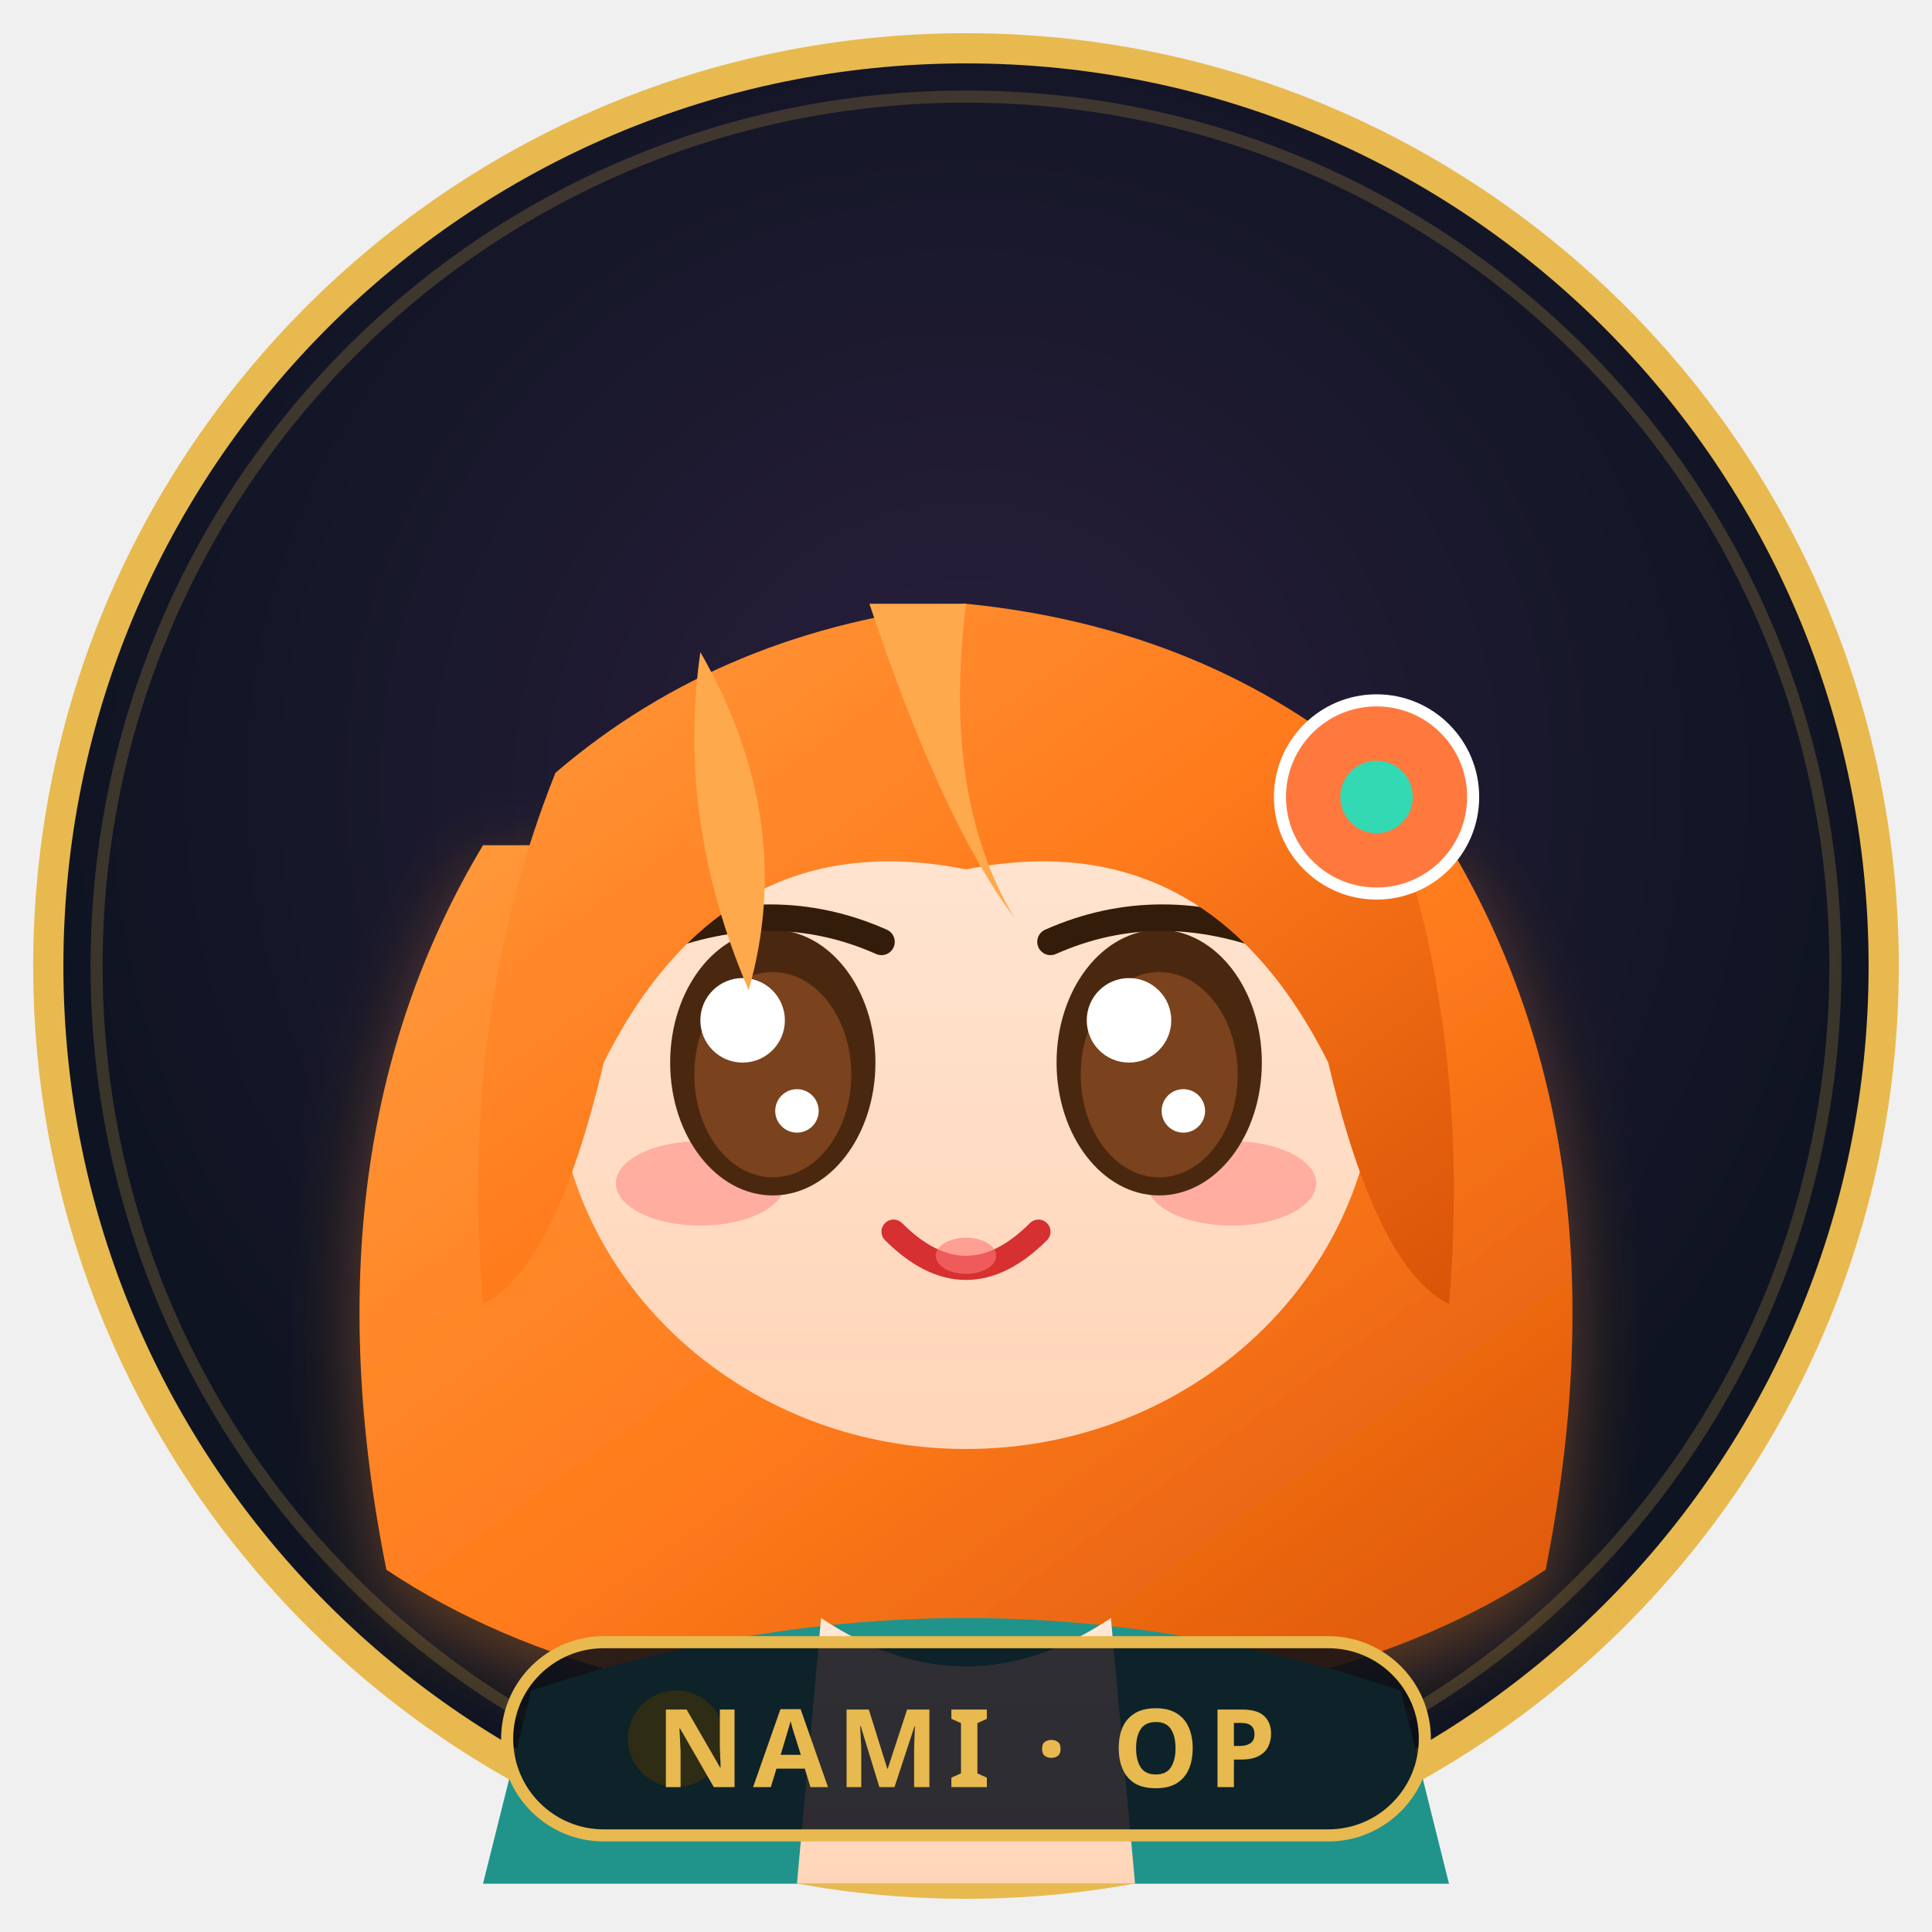
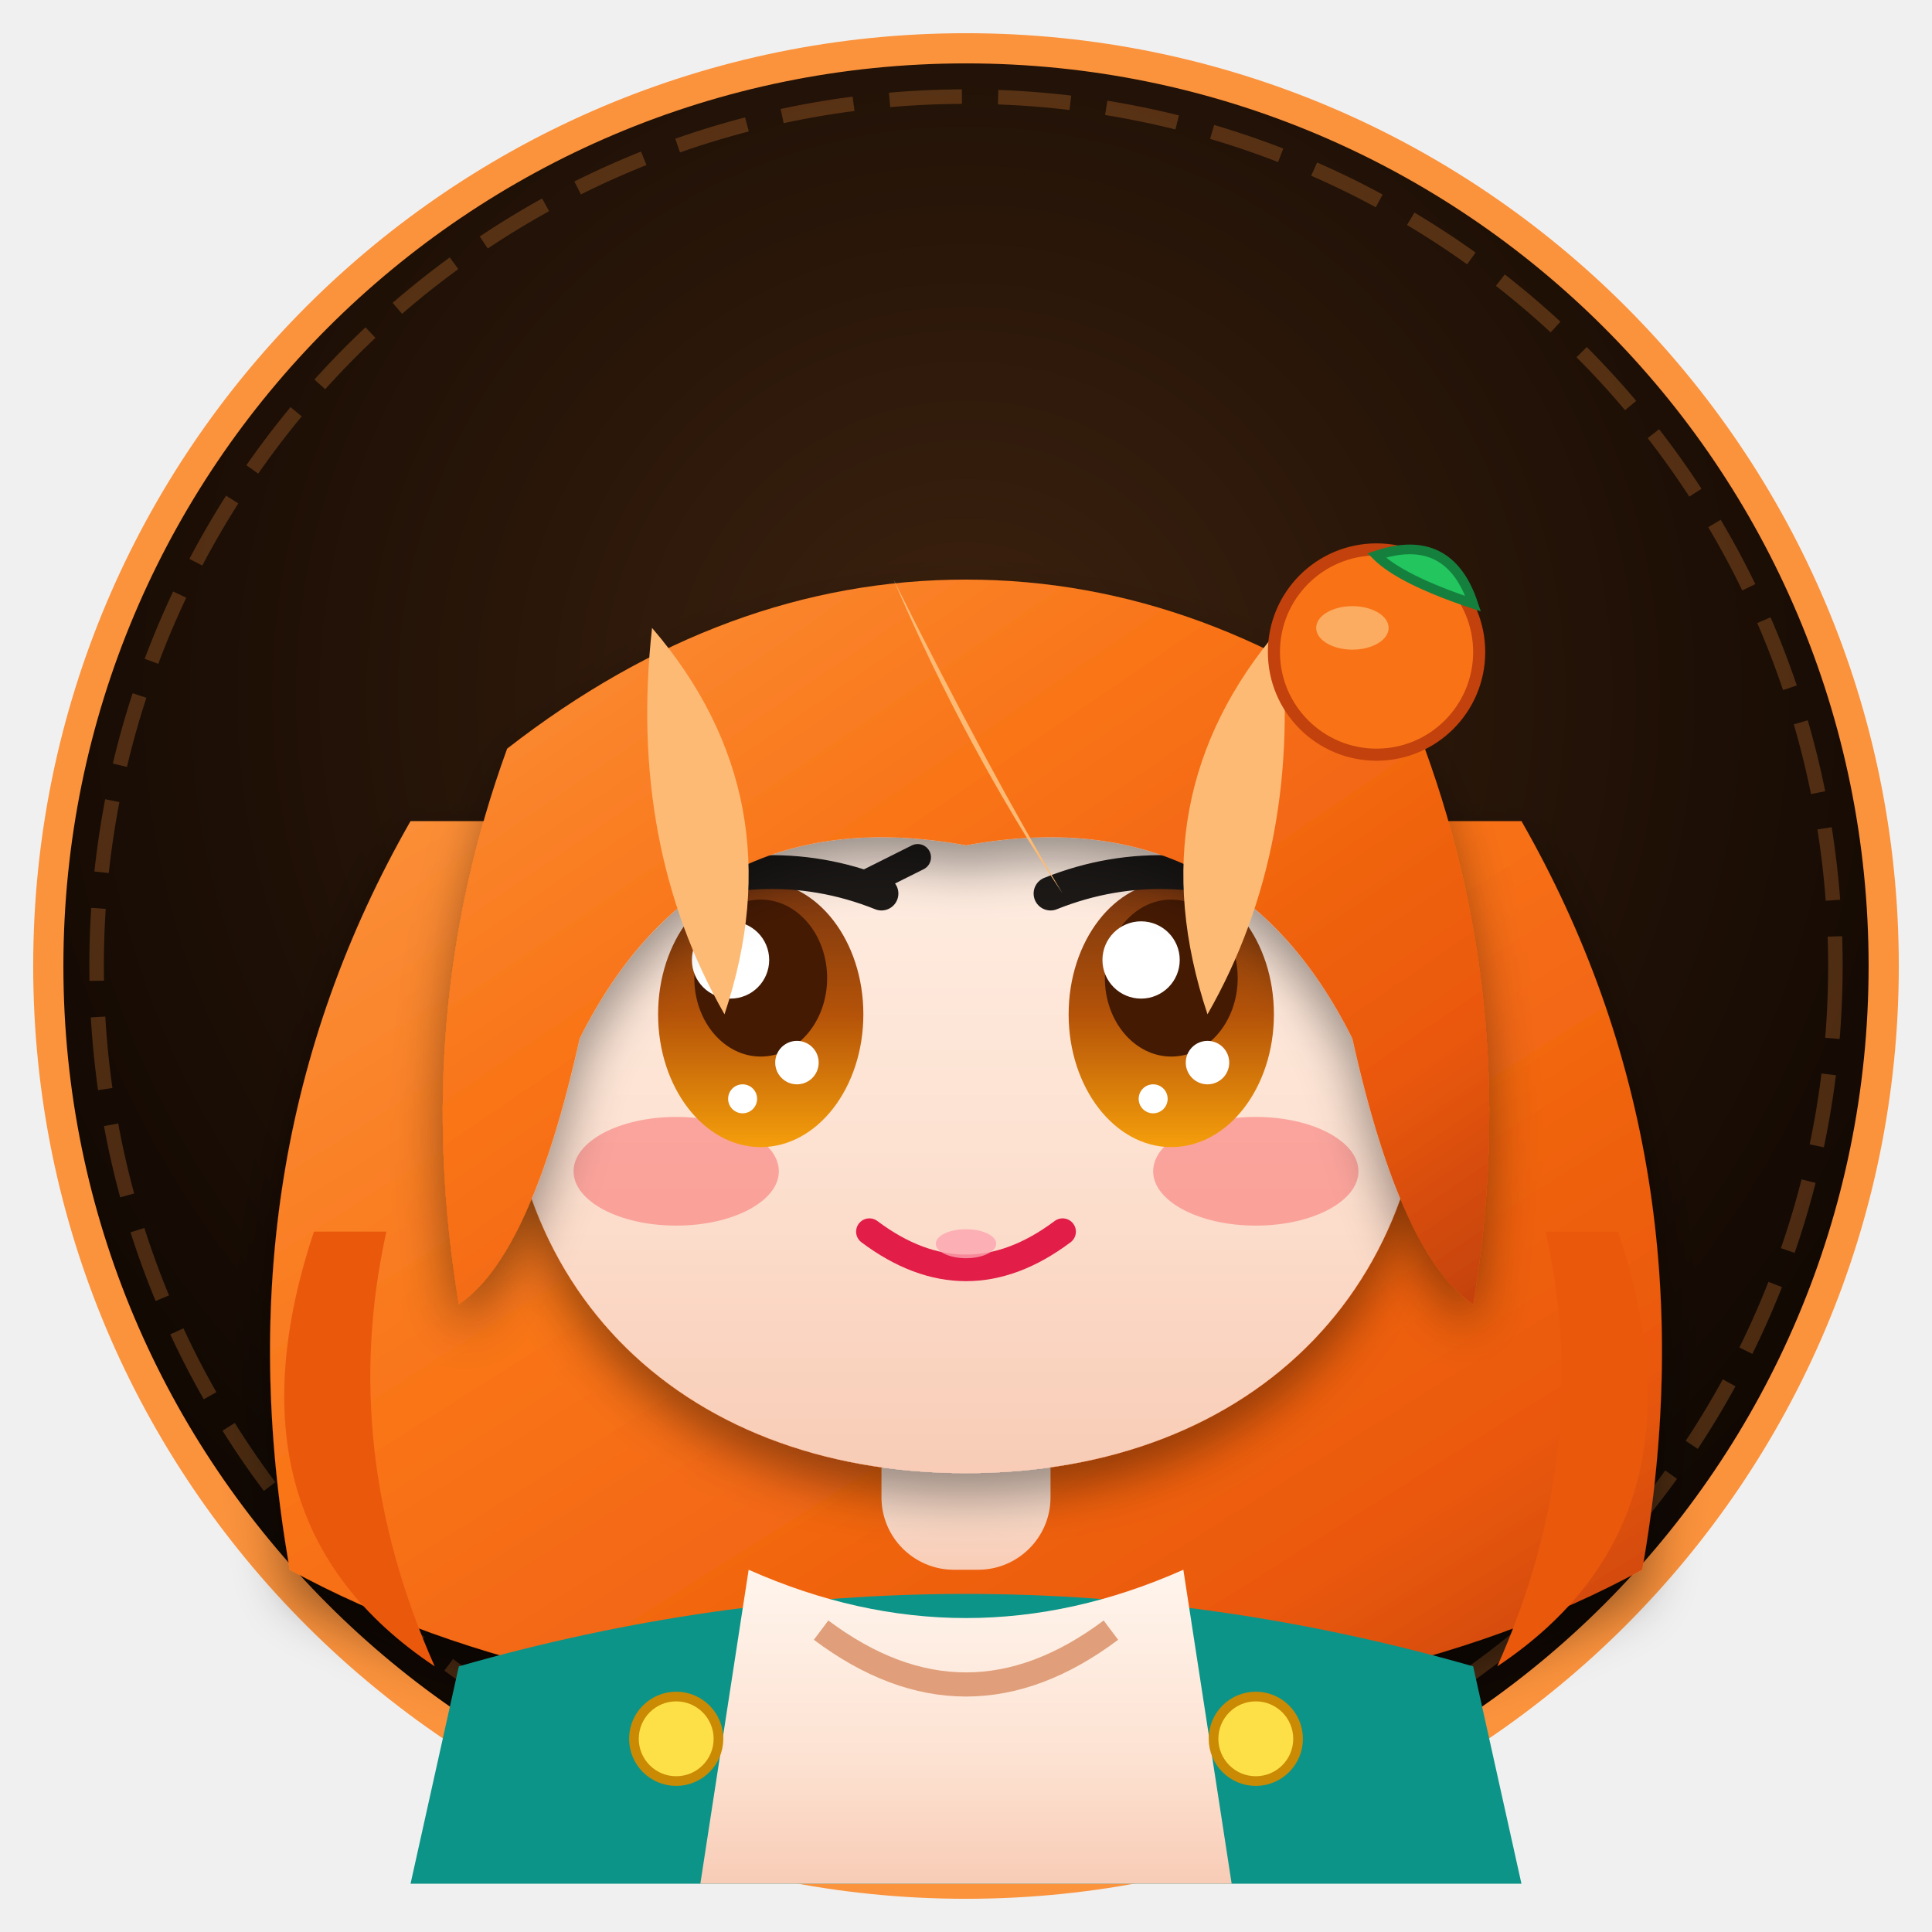
<svg xmlns="http://www.w3.org/2000/svg" viewBox="0 0 160 160" width="160" height="160">
  <defs>
-     <radialGradient id="namiBg" cx="50%" cy="40%" r="50%">
-       <stop offset="0%" stop-color="#2a1f3d" />
-       <stop offset="100%" stop-color="#0f1422" />
+     <radialGradient id="namiBg" cx="50%" cy="35%" r="65%">
+       <stop offset="0%" stop-color="#3d220f" />
+       <stop offset="60%" stop-color="#1f1006" />
+       <stop offset="100%" stop-color="#0d0602" />
    </radialGradient>
+     <linearGradient id="namiSkin" x1="0%" y1="0%" x2="0%" y2="100%">
+       <stop offset="0%" stop-color="#fff5ed" />
+       <stop offset="60%" stop-color="#fde2d2" />
+       <stop offset="100%" stop-color="#f8ccb6" />
+     </linearGradient>
    <linearGradient id="namiHair" x1="0%" y1="0%" x2="100%" y2="100%">
-       <stop offset="0%" stop-color="#ff9a3c" />
-       <stop offset="50%" stop-color="#ff7b1c" />
-       <stop offset="100%" stop-color="#d95407" />
+       <stop offset="0%" stop-color="#fb923c" />
+       <stop offset="40%" stop-color="#f97316" />
+       <stop offset="80%" stop-color="#ea580c" />
+       <stop offset="100%" stop-color="#c2410c" />
    </linearGradient>
-     <linearGradient id="namiSkin" x1="0%" y1="0%" x2="0%" y2="100%">
-       <stop offset="0%" stop-color="#ffe8d6" />
-       <stop offset="100%" stop-color="#ffd5b8" />
+     <linearGradient id="namiEyes" x1="0%" y1="0%" x2="0%" y2="100%">
+       <stop offset="0%" stop-color="#78350f" />
+       <stop offset="50%" stop-color="#b45309" />
+       <stop offset="100%" stop-color="#f59e0b" />
    </linearGradient>
-     <filter id="namiGlow" x="-20%" y="-20%" width="140%" height="140%">
-       <feDropShadow dx="0" dy="2" stdDeviation="3" flood-color="#ff8c2b" flood-opacity="0.35" />
+     <filter id="namiShadow" x="-10%" y="-10%" width="120%" height="120%">
+       <feDropShadow dx="0" dy="2" stdDeviation="2" flood-color="#000000" flood-opacity="0.4" />
    </filter>
  </defs>
-   <circle cx="80" cy="80" r="76" fill="url(#namiBg)" stroke="#e8b94f" stroke-width="2.5" />
-   <circle cx="80" cy="80" r="72" fill="none" stroke="rgba(232,185,79,0.2)" stroke-width="1" />
-   <path d="M40 70 Q25 95 32 130 Q50 142 80 142 Q110 142 128 130 Q135 95 120 70 Z" fill="url(#namiHair)" filter="url(#namiGlow)" />
-   <path d="M44 140 Q80 128 116 140 L120 156 L40 156 Z" fill="#20948b" />
-   <path d="M68 134 Q80 142 92 134 L94 156 L66 156 Z" fill="url(#namiSkin)" />
-   <circle cx="56" cy="144" r="4" fill="#ffd700" />
-   <ellipse cx="80" cy="88" rx="34" ry="32" fill="url(#namiSkin)" />
-   <ellipse cx="58" cy="98" rx="7" ry="3.5" fill="#ff7675" opacity="0.45" />
-   <ellipse cx="102" cy="98" rx="7" ry="3.5" fill="#ff7675" opacity="0.45" />
-   <ellipse cx="64" cy="88" rx="8.5" ry="11" fill="#4a2810" />
-   <ellipse cx="64" cy="89" rx="6.5" ry="8.5" fill="#7a421d" />
-   <circle cx="61.5" cy="84.5" r="3.5" fill="#ffffff" />
-   <circle cx="66" cy="92" r="1.8" fill="#ffffff" />
-   <path d="M54 78 Q64 74 73 78" stroke="#331c0a" stroke-width="2.2" fill="none" stroke-linecap="round" />
-   <ellipse cx="96" cy="88" rx="8.5" ry="11" fill="#4a2810" />
-   <ellipse cx="96" cy="89" rx="6.5" ry="8.5" fill="#7a421d" />
-   <circle cx="93.5" cy="84.5" r="3.5" fill="#ffffff" />
-   <circle cx="98" cy="92" r="1.8" fill="#ffffff" />
-   <path d="M87 78 Q96 74 106 78" stroke="#331c0a" stroke-width="2.2" fill="none" stroke-linecap="round" />
-   <path d="M74 102 Q80 108 86 102" stroke="#d63031" stroke-width="2" fill="none" stroke-linecap="round" />
-   <ellipse cx="80" cy="104" rx="2.5" ry="1.5" fill="#ff7675" opacity="0.6" />
-   <path d="M46 64 Q60 52 80 50 Q100 52 114 64 Q122 84 120 108 Q114 105 110 88 Q100 68 80 72 Q60 68 50 88 Q46 105 40 108 Q38 84 46 64 Z" fill="url(#namiHair)" />
-   <path d="M72 50 Q78 68 84 76 Q78 66 80 50 Z" fill="#ffa94d" />
-   <path d="M58 54 Q66 68 62 82 Q56 68 58 54 Z" fill="#ffa94d" />
-   <circle cx="114" cy="66" r="8" fill="#ff793f" stroke="#ffffff" stroke-width="1" />
-   <circle cx="114" cy="66" r="3" fill="#33d9b2" />
-   <rect x="42" y="136" width="76" height="16" rx="8" fill="rgba(10,15,24,0.85)" stroke="#e8b94f" stroke-width="1" />
-   <text x="80" y="148" text-anchor="middle" fill="#e8b94f" font-family="'Outfit', sans-serif" font-size="9" font-weight="700" letter-spacing="0.08em">NAMI · OP</text>
+   <circle cx="80" cy="80" r="76" fill="url(#namiBg)" stroke="#fb923c" stroke-width="2.5" />
+   <circle cx="80" cy="80" r="72" fill="none" stroke="rgba(251,146,60,0.25)" stroke-width="1.2" stroke-dasharray="6 3" />
+   <path d="M34 68 Q18 96 24 130 Q46 142 80 142 Q114 142 136 130 Q142 96 126 68 Z" fill="url(#namiHair)" filter="url(#namiShadow)" />
+   <path d="M26 102 Q18 126 36 138 Q28 120 32 102 Z" fill="#ea580c" />
+   <path d="M134 102 Q142 126 124 138 Q132 120 128 102 Z" fill="#ea580c" />
+   <g id="namiBody">
+     <path d="M38 138 Q80 126 122 138 L126 156 L34 156 Z" fill="#0d9488" />
+     <path d="M62 130 Q80 138 98 130 L102 156 L58 156 Z" fill="url(#namiSkin)" />
+     <path d="M68 135 Q80 144 92 135" stroke="#e09f7a" stroke-width="2" fill="none" />
+     <circle cx="56" cy="144" r="3.5" fill="#fde047" stroke="#ca8a04" stroke-width="0.8" />
+     <circle cx="104" cy="144" r="3.5" fill="#fde047" stroke="#ca8a04" stroke-width="0.8" />
+   </g>
+   <rect x="73" y="112" width="14" height="18" rx="6" fill="url(#namiSkin)" />
+   <path d="M42 82 C40 106 56 122 80 122 C104 122 120 106 118 82 C116 60 102 52 80 52 C58 52 44 60 42 82 Z" fill="url(#namiSkin)" filter="url(#namiShadow)" />
+   <ellipse cx="56" cy="97" rx="8.5" ry="4.5" fill="#f87171" opacity="0.55" />
+   <ellipse cx="104" cy="97" rx="8.5" ry="4.5" fill="#f87171" opacity="0.55" />
+   <ellipse cx="63" cy="84" rx="8.5" ry="11" fill="url(#namiEyes)" />
+   <ellipse cx="63" cy="81" rx="5.5" ry="6.5" fill="#451a03" />
+   <circle cx="60.5" cy="79.5" r="3.2" fill="#ffffff" />
+   <circle cx="66" cy="88" r="1.8" fill="#ffffff" />
+   <circle cx="61.5" cy="91" r="1.2" fill="#ffffff" />
+   <path d="M52 75 Q63 70 73 74" stroke="#1c1917" stroke-width="2.8" fill="none" stroke-linecap="round" />
+   <path d="M72 73 L76 71" stroke="#1c1917" stroke-width="2.2" stroke-linecap="round" />
+   <ellipse cx="97" cy="84" rx="8.5" ry="11" fill="url(#namiEyes)" />
+   <ellipse cx="97" cy="81" rx="5.5" ry="6.5" fill="#451a03" />
+   <circle cx="94.5" cy="79.5" r="3.2" fill="#ffffff" />
+   <circle cx="100" cy="88" r="1.8" fill="#ffffff" />
+   <circle cx="95.5" cy="91" r="1.2" fill="#ffffff" />
+   <path d="M87 74 Q97 70 108 75" stroke="#1c1917" stroke-width="2.8" fill="none" stroke-linecap="round" />
+   <path d="M107 74 L111 72" stroke="#1c1917" stroke-width="2.2" stroke-linecap="round" />
+   <path d="M72 102 Q80 108 88 102" stroke="#e11d48" stroke-width="2.2" fill="none" stroke-linecap="round" />
+   <ellipse cx="80" cy="103" rx="2.5" ry="1.2" fill="#fda4af" opacity="0.8" />
+   <path d="M42 62 Q60 48 80 48 Q100 48 118 62 Q126 84 122 108 Q116 104 112 86 Q102 66 80 70 Q58 66 48 86 Q44 104 38 108 Q34 84 42 62 Z" fill="url(#namiHair)" filter="url(#namiShadow)" />
+   <path d="M54 52 Q66 66 60 84 Q52 70 54 52 Z" fill="#fdba74" />
+   <path d="M74 48 Q82 64 88 74 Q80 62 74 48 Z" fill="#fdba74" />
+   <path d="M106 52 Q94 66 100 84 Q108 70 106 52 Z" fill="#fdba74" />
+   <g id="namiClip" transform="translate(108, 48)">
+     <circle cx="6" cy="6" r="8.5" fill="#f97316" stroke="#c2410c" stroke-width="1" />
+     <ellipse cx="4" cy="4" rx="3" ry="1.8" fill="#fdba74" opacity="0.8" />
+     <path d="M6 -2 Q12 -4 14 2 Q8 0 6 -2 Z" fill="#22c55e" stroke="#15803d" stroke-width="0.8" />
+   </g>
</svg>
